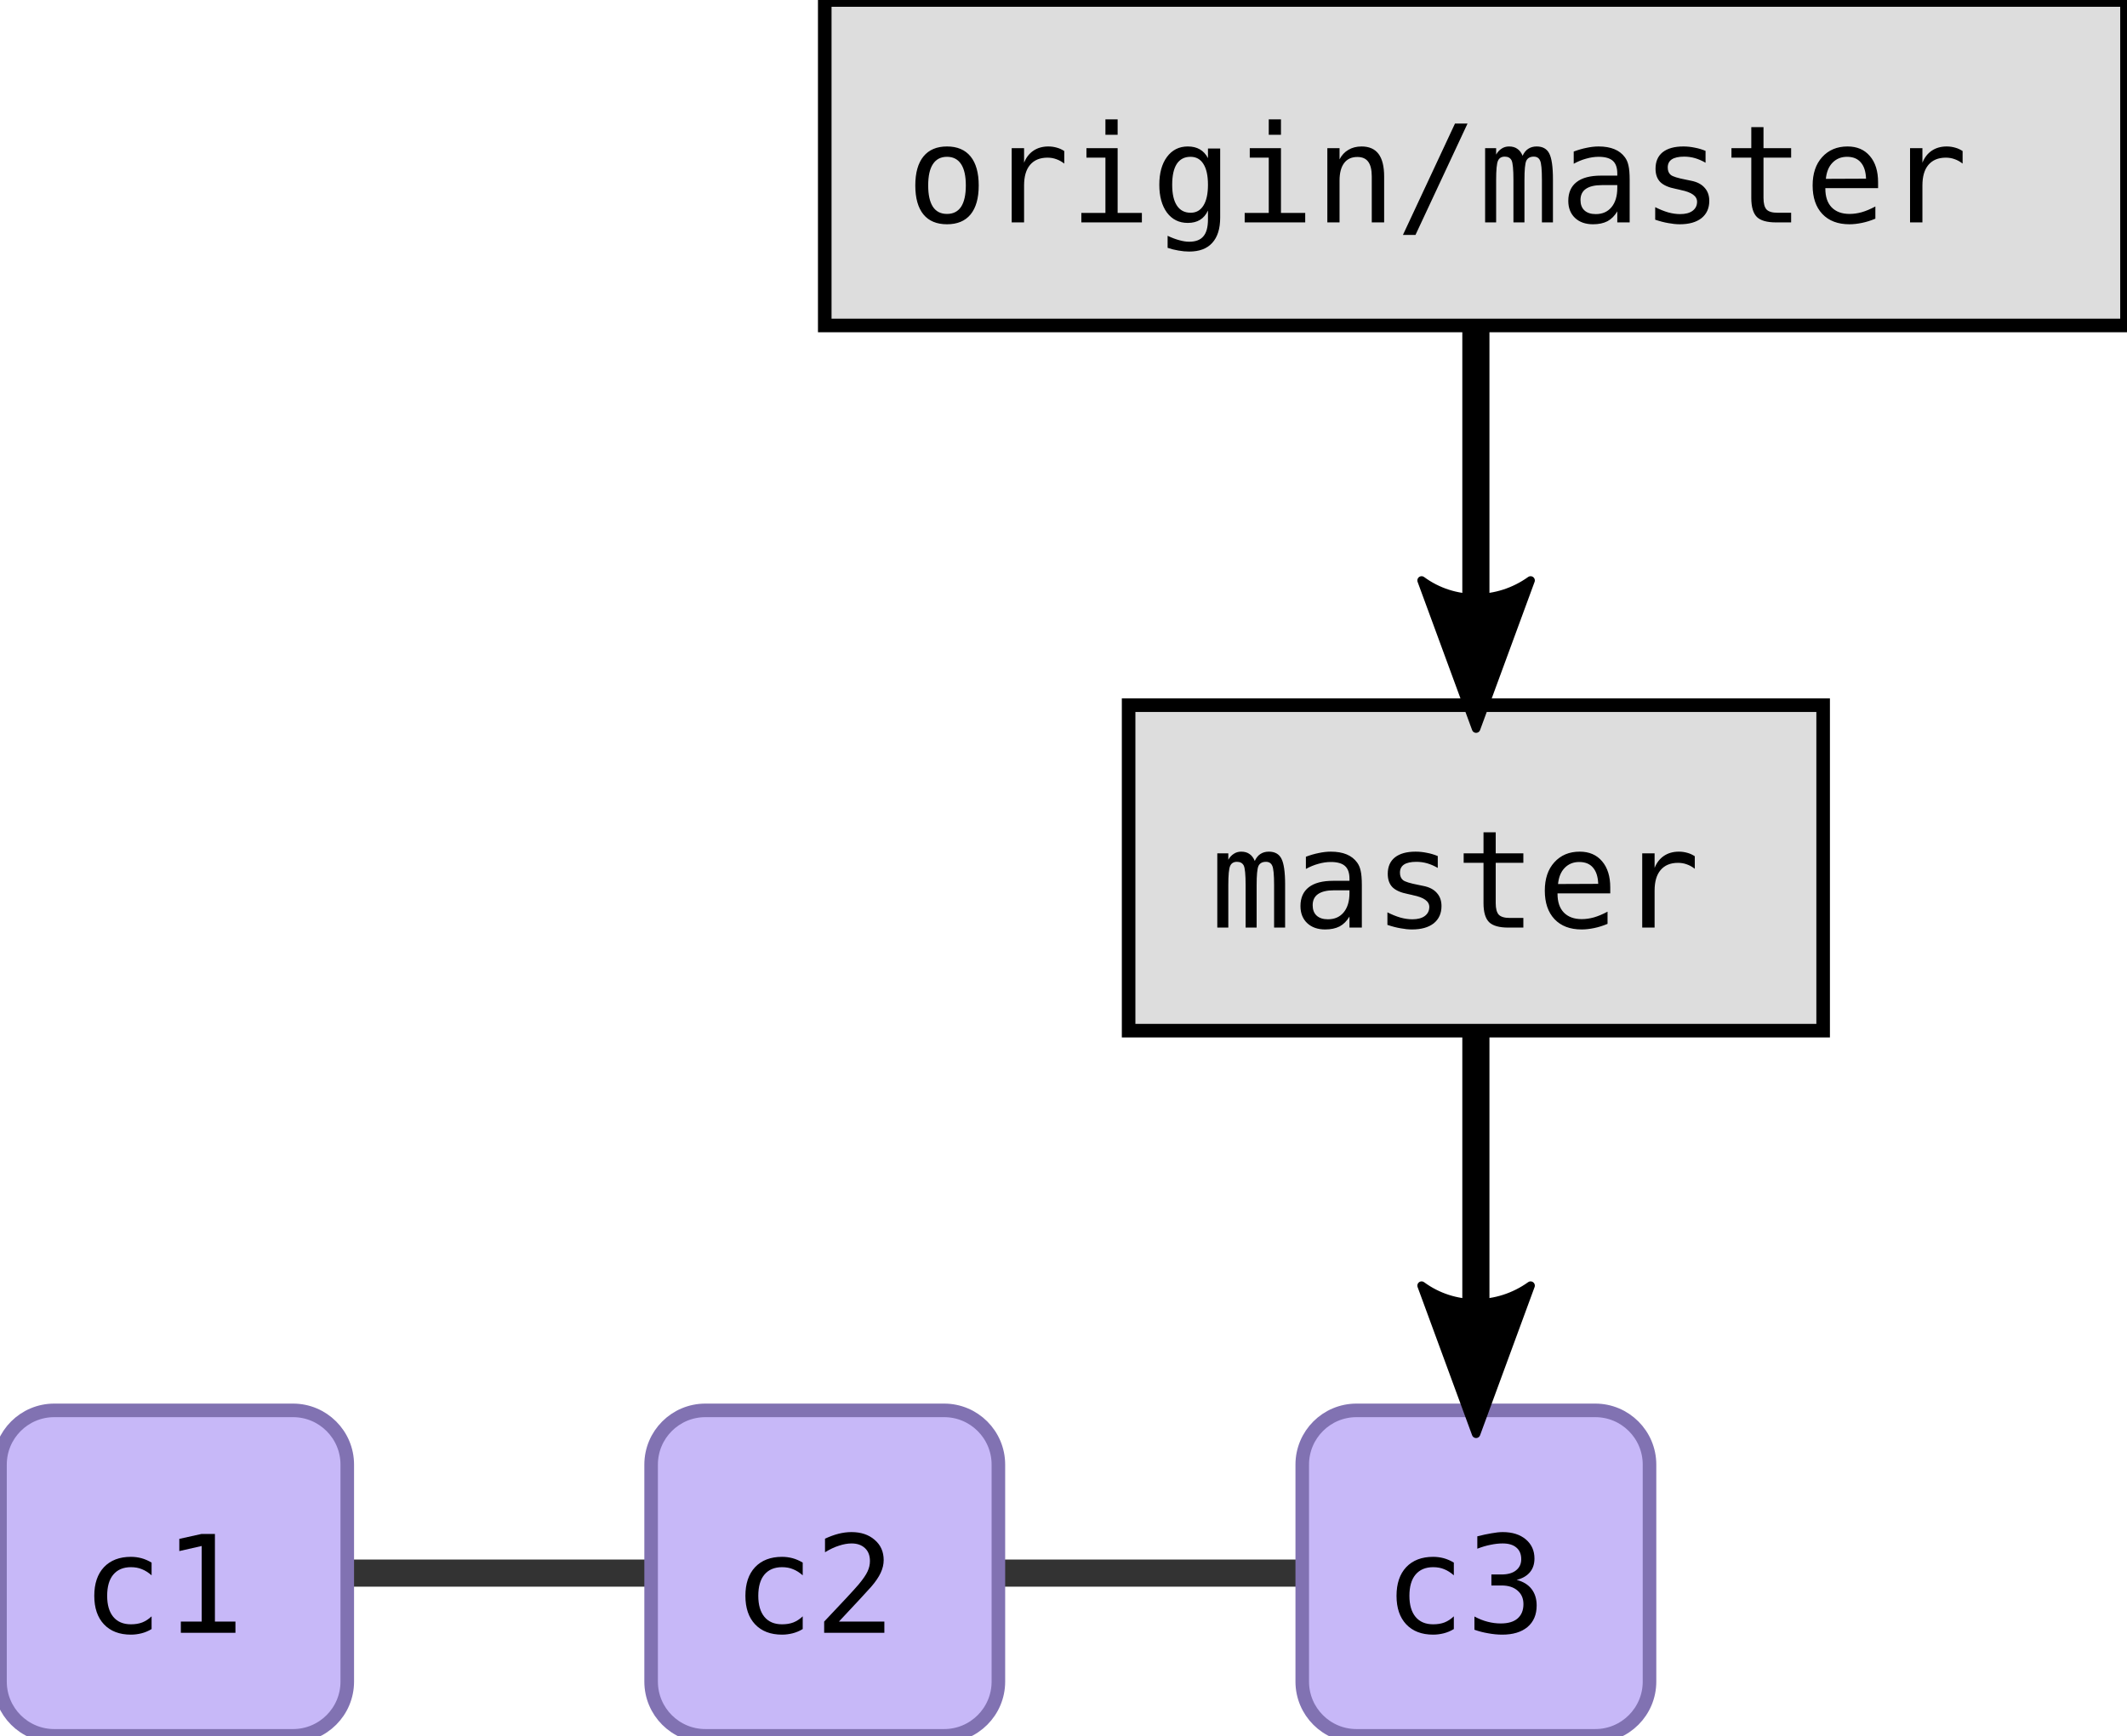
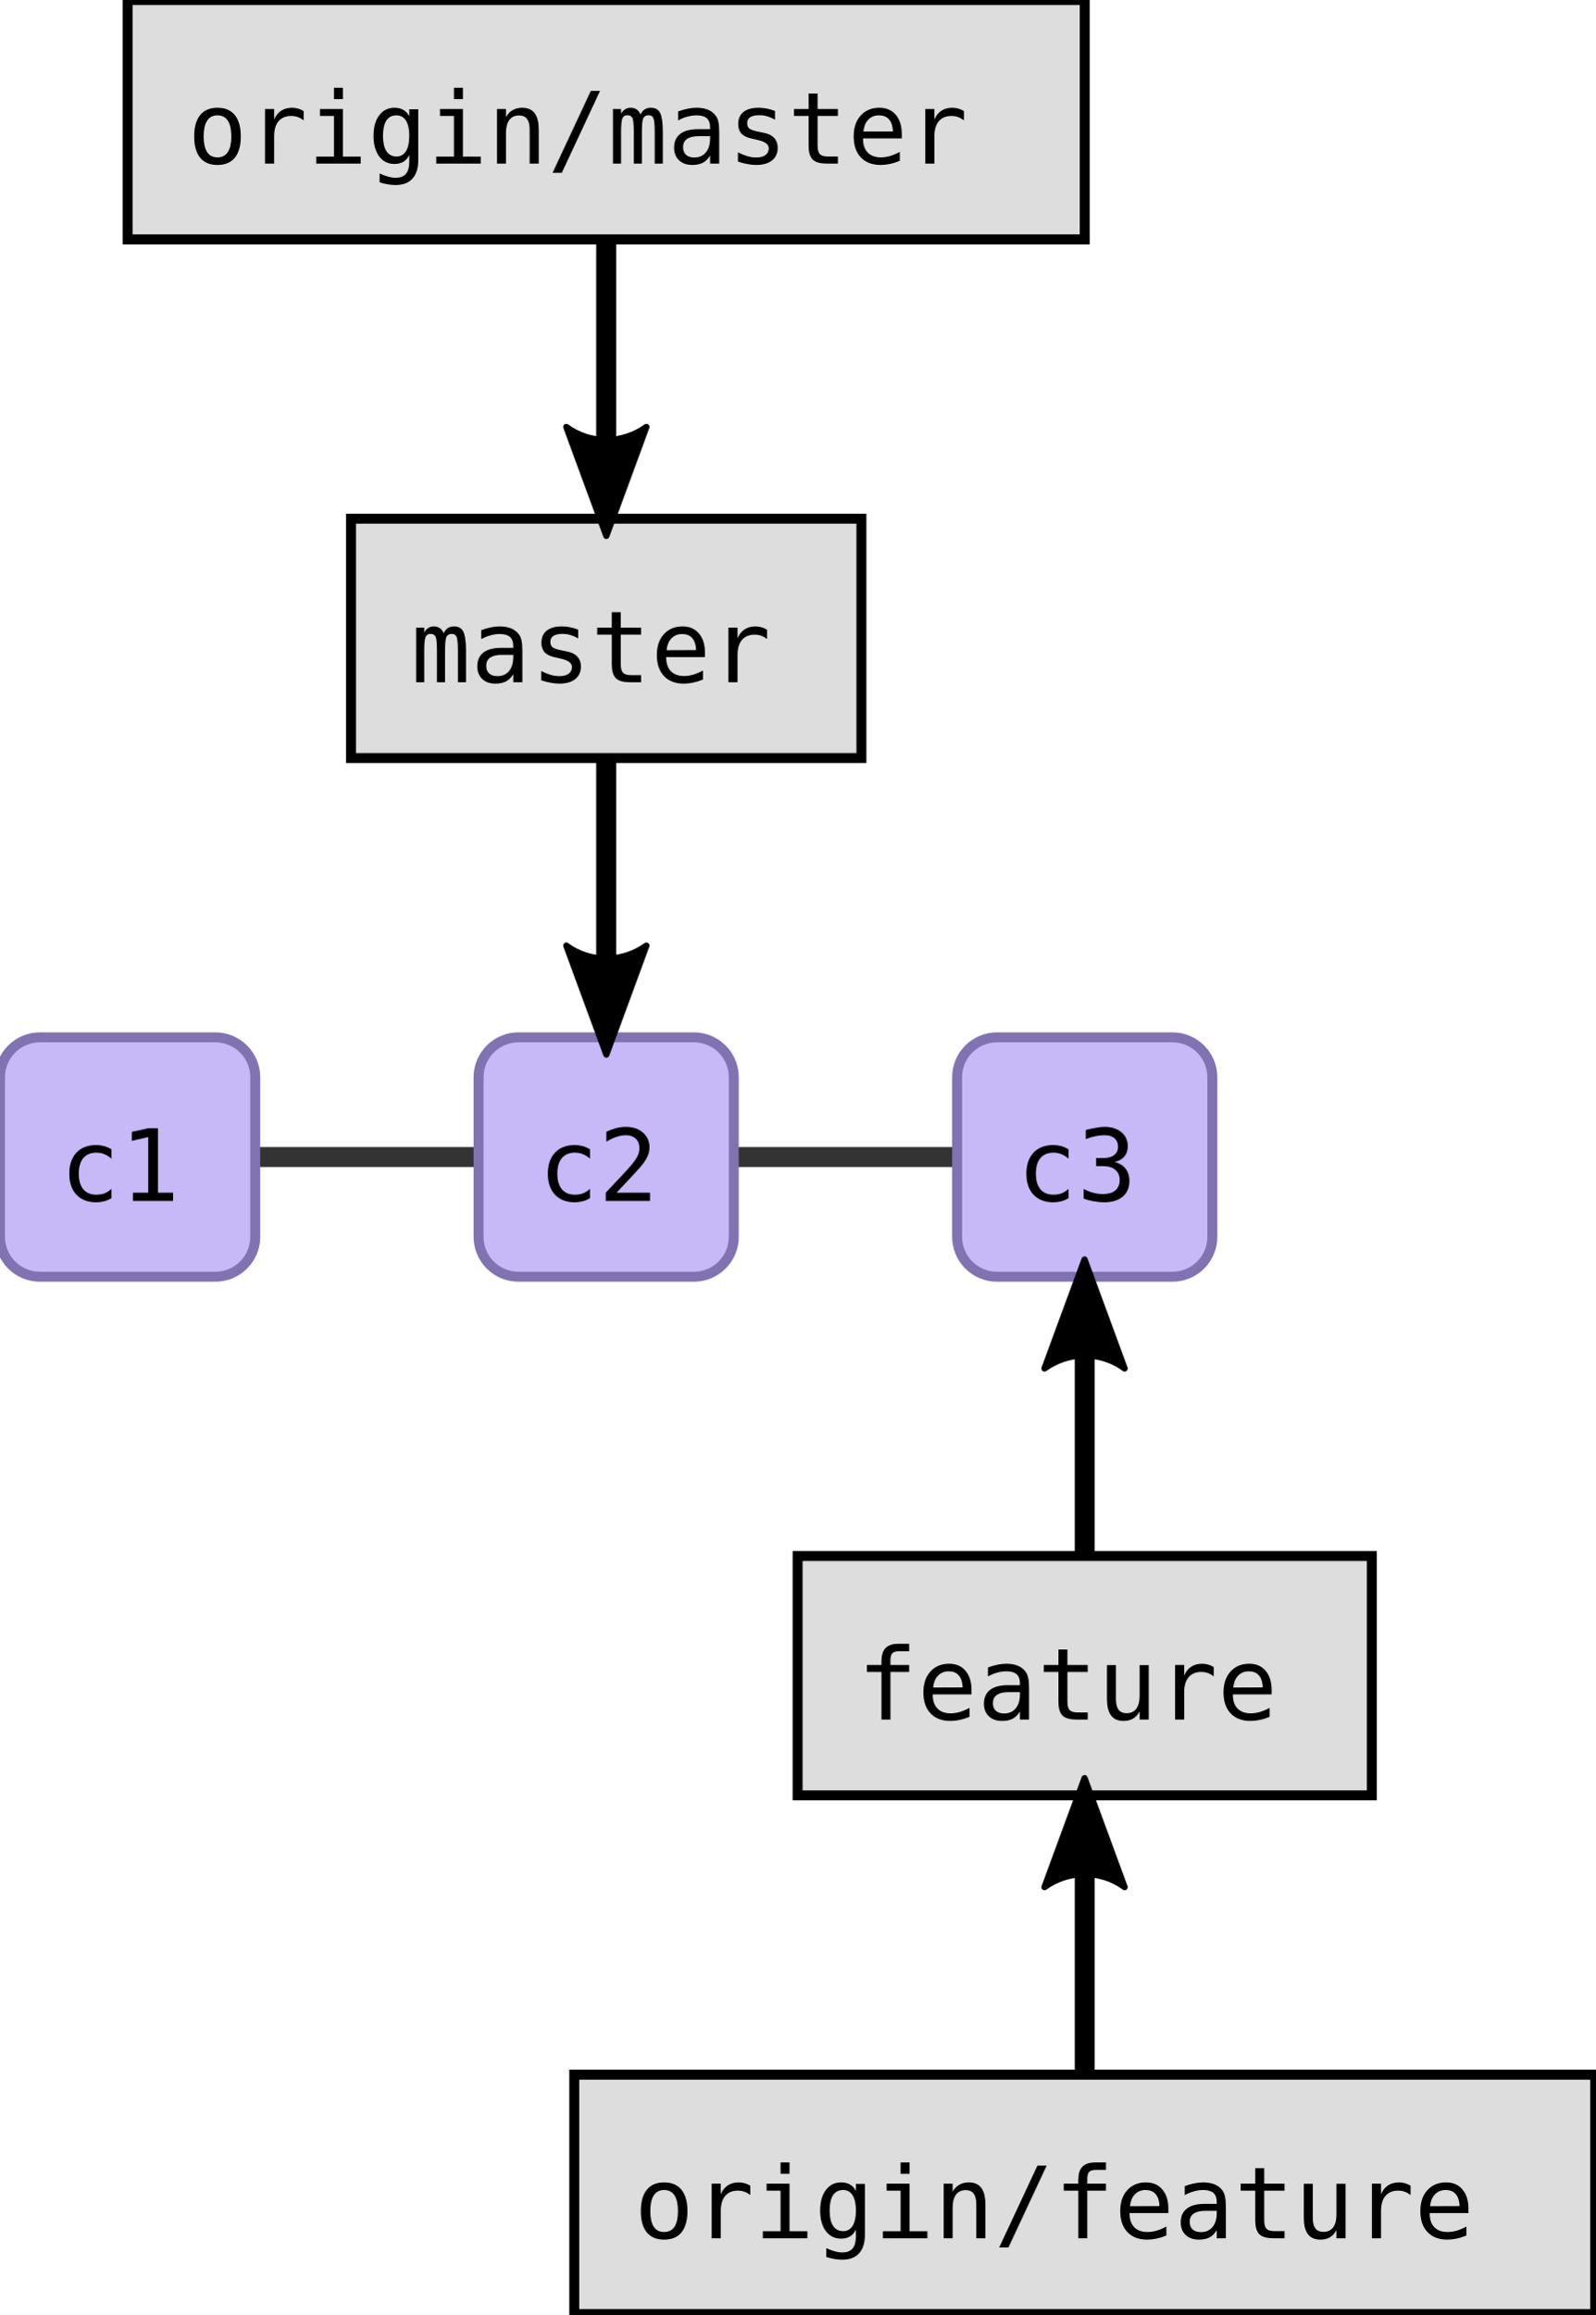
- <svg xmlns="http://www.w3.org/2000/svg" width="196.0" height="160.0" id="svg2" version="1.1">
+ <svg xmlns="http://www.w3.org/2000/svg" width="200.0" height="290.0" id="svg2" version="1.1">
  <defs id="defs4">
    <marker orient="auto" refY="0.0" refX="0.0" id="fullmarker" style="overflow:visible;">
      <path style="opacity:1.0;fill:#000000;stroke:#000000;fill-rule:evenodd;stroke-width:0.625;stroke-linejoin:round;" d="M 8.719,4.034 L -2.207,0.016 L 8.719,-4.002 C 6.973,-1.63 6.983,1.616 8.719,4.034 z " transform="scale(0.5) rotate(180) translate(0,0)" />
    </marker>
    <marker orient="auto" refY="0.0" refX="0.0" id="ghostmarker" style="overflow:visible;">
      <path style="opacity:0.2;fill:#000000;stroke:#000000;fill-rule:evenodd;stroke-width:0.625;stroke-linejoin:round;" d="M 8.719,4.034 L -2.207,0.016 L 8.719,-4.002 C 6.973,-1.63 6.983,1.616 8.719,4.034 z " transform="scale(0.5) rotate(180) translate(0,0)" />
    </marker>
  </defs>
  <g transform="translate(-0.0,130.0) rotate(0)" id="layer1">
+     <line x1="76.0" y1="15.0" x2="136.0" y2="15.0" style="stroke:#000000;                         stroke-width:2.5;                         stroke-opacity:0.8" />
    <line x1="16.0" y1="15.0" x2="76.0" y2="15.0" style="stroke:#000000;                         stroke-width:2.5;                         stroke-opacity:0.8" />
-     <line x1="76.0" y1="15.0" x2="136.0" y2="15.0" style="stroke:#000000;                         stroke-width:2.5;                         stroke-opacity:0.8" />
-     <rect style="fill:#c7b8f8;                         stroke:#8172B2;                         stroke-width:1.25;                         stroke-miterlimit:4;                         stroke-opacity:1.0;                         stroke-dasharray:none" width="32.0" height="30.0" x="0.0" y="0.0" ry="5.0" />
-     <text style="font-size:12.5px;                         font-style:normal;                         font-weight:normal;                         line-height:125%%;                         letter-spacing:0px;                         word-spacing:0px;                         fill:#000000;                         fill-opacity:1.0;                         stroke:none;                         font-family:DejaVu Sans Mono" x="7.5" y="20.5">c1</text>
    <rect style="fill:#c7b8f8;                         stroke:#8172B2;                         stroke-width:1.25;                         stroke-miterlimit:4;                         stroke-opacity:1.0;                         stroke-dasharray:none" width="32.0" height="30.0" x="120.0" y="0.0" ry="5.0" />
    <text style="font-size:12.5px;                         font-style:normal;                         font-weight:normal;                         line-height:125%%;                         letter-spacing:0px;                         word-spacing:0px;                         fill:#000000;                         fill-opacity:1.0;                         stroke:none;                         font-family:DejaVu Sans Mono" x="127.5" y="20.5">c3</text>
    <rect style="fill:#c7b8f8;                         stroke:#8172B2;                         stroke-width:1.25;                         stroke-miterlimit:4;                         stroke-opacity:1.0;                         stroke-dasharray:none" width="32.0" height="30.0" x="60.0" y="0.0" ry="5.0" />
    <text style="font-size:12.5px;                         font-style:normal;                         font-weight:normal;                         line-height:125%%;                         letter-spacing:0px;                         word-spacing:0px;                         fill:#000000;                         fill-opacity:1.0;                         stroke:none;                         font-family:DejaVu Sans Mono" x="67.5" y="20.5">c2</text>
-     <path style="fill:none;                  stroke:#000000;                  stroke-width:2.5;                  stroke-linecap:butt;                  stroke-linejoin:miter;                  stroke-opacity:1.0;                  marker-end:url(#fullmarker);                  stroke-miterlimit:4;                  stroke-dasharray:none" d="M 136.0,-50.0 136.0,-0.6" />
-     <rect style="fill:#dddddd;                         stroke:#000000;                         stroke-width:1.25;                         stroke-miterlimit:4;                         stroke-opacity:1.0;                         stroke-dasharray:none" width="64.0" height="30.0" x="104.0" y="-65.0" ry="0.0" />
-     <text style="font-size:12.5px;                         font-style:normal;                         font-weight:normal;                         line-height:125%%;                         letter-spacing:0px;                         word-spacing:0px;                         fill:#000000;                         fill-opacity:1.0;                         stroke:none;                         font-family:DejaVu Sans Mono" x="111.5" y="-44.5">master</text>
-     <path style="fill:none;                  stroke:#000000;                  stroke-width:2.5;                  stroke-linecap:butt;                  stroke-linejoin:miter;                  stroke-opacity:1.0;                  marker-end:url(#fullmarker);                  stroke-miterlimit:4;                  stroke-dasharray:none" d="M 136.0,-115.0 136.0,-65.6" />
-     <rect style="fill:#dddddd;                         stroke:#000000;                         stroke-width:1.25;                         stroke-miterlimit:4;                         stroke-opacity:1.0;                         stroke-dasharray:none" width="120.0" height="30.0" x="76.0" y="-130.0" ry="0.0" />
-     <text style="font-size:12.5px;                         font-style:normal;                         font-weight:normal;                         line-height:125%%;                         letter-spacing:0px;                         word-spacing:0px;                         fill:#000000;                         fill-opacity:1.0;                         stroke:none;                         font-family:DejaVu Sans Mono" x="83.5" y="-109.5">origin/master</text>
+     <rect style="fill:#c7b8f8;                         stroke:#8172B2;                         stroke-width:1.25;                         stroke-miterlimit:4;                         stroke-opacity:1.0;                         stroke-dasharray:none" width="32.0" height="30.0" x="0.0" y="0.0" ry="5.0" />
+     <text style="font-size:12.5px;                         font-style:normal;                         font-weight:normal;                         line-height:125%%;                         letter-spacing:0px;                         word-spacing:0px;                         fill:#000000;                         fill-opacity:1.0;                         stroke:none;                         font-family:DejaVu Sans Mono" x="7.5" y="20.5">c1</text>
+     <path style="fill:none;                  stroke:#000000;                  stroke-width:2.5;                  stroke-linecap:butt;                  stroke-linejoin:miter;                  stroke-opacity:1.0;                  marker-end:url(#fullmarker);                  stroke-miterlimit:4;                  stroke-dasharray:none" d="M 136.0,80.0 136.0,30.6" />
+     <rect style="fill:#dddddd;                         stroke:#000000;                         stroke-width:1.25;                         stroke-miterlimit:4;                         stroke-opacity:1.0;                         stroke-dasharray:none" width="72.0" height="30.0" x="100.0" y="65.0" ry="0.0" />
+     <text style="font-size:12.5px;                         font-style:normal;                         font-weight:normal;                         line-height:125%%;                         letter-spacing:0px;                         word-spacing:0px;                         fill:#000000;                         fill-opacity:1.0;                         stroke:none;                         font-family:DejaVu Sans Mono" x="107.5" y="85.5">feature</text>
+     <path style="fill:none;                  stroke:#000000;                  stroke-width:2.5;                  stroke-linecap:butt;                  stroke-linejoin:miter;                  stroke-opacity:1.0;                  marker-end:url(#fullmarker);                  stroke-miterlimit:4;                  stroke-dasharray:none" d="M 136.0,145.0 136.0,95.6" />
+     <rect style="fill:#dddddd;                         stroke:#000000;                         stroke-width:1.25;                         stroke-miterlimit:4;                         stroke-opacity:1.0;                         stroke-dasharray:none" width="128.0" height="30.0" x="72.0" y="130.0" ry="0.0" />
+     <text style="font-size:12.5px;                         font-style:normal;                         font-weight:normal;                         line-height:125%%;                         letter-spacing:0px;                         word-spacing:0px;                         fill:#000000;                         fill-opacity:1.0;                         stroke:none;                         font-family:DejaVu Sans Mono" x="79.5" y="150.5">origin/feature</text>
+     <path style="fill:none;                  stroke:#000000;                  stroke-width:2.5;                  stroke-linecap:butt;                  stroke-linejoin:miter;                  stroke-opacity:1.0;                  marker-end:url(#fullmarker);                  stroke-miterlimit:4;                  stroke-dasharray:none" d="M 76.0,-50.0 76.0,-0.6" />
+     <rect style="fill:#dddddd;                         stroke:#000000;                         stroke-width:1.25;                         stroke-miterlimit:4;                         stroke-opacity:1.0;                         stroke-dasharray:none" width="64.0" height="30.0" x="44.0" y="-65.0" ry="0.0" />
+     <text style="font-size:12.5px;                         font-style:normal;                         font-weight:normal;                         line-height:125%%;                         letter-spacing:0px;                         word-spacing:0px;                         fill:#000000;                         fill-opacity:1.0;                         stroke:none;                         font-family:DejaVu Sans Mono" x="51.5" y="-44.5">master</text>
+     <path style="fill:none;                  stroke:#000000;                  stroke-width:2.5;                  stroke-linecap:butt;                  stroke-linejoin:miter;                  stroke-opacity:1.0;                  marker-end:url(#fullmarker);                  stroke-miterlimit:4;                  stroke-dasharray:none" d="M 76.0,-115.0 76.0,-65.6" />
+     <rect style="fill:#dddddd;                         stroke:#000000;                         stroke-width:1.25;                         stroke-miterlimit:4;                         stroke-opacity:1.0;                         stroke-dasharray:none" width="120.0" height="30.0" x="16.0" y="-130.0" ry="0.0" />
+     <text style="font-size:12.5px;                         font-style:normal;                         font-weight:normal;                         line-height:125%%;                         letter-spacing:0px;                         word-spacing:0px;                         fill:#000000;                         fill-opacity:1.0;                         stroke:none;                         font-family:DejaVu Sans Mono" x="23.5" y="-109.5">origin/master</text>
  </g>
</svg>
